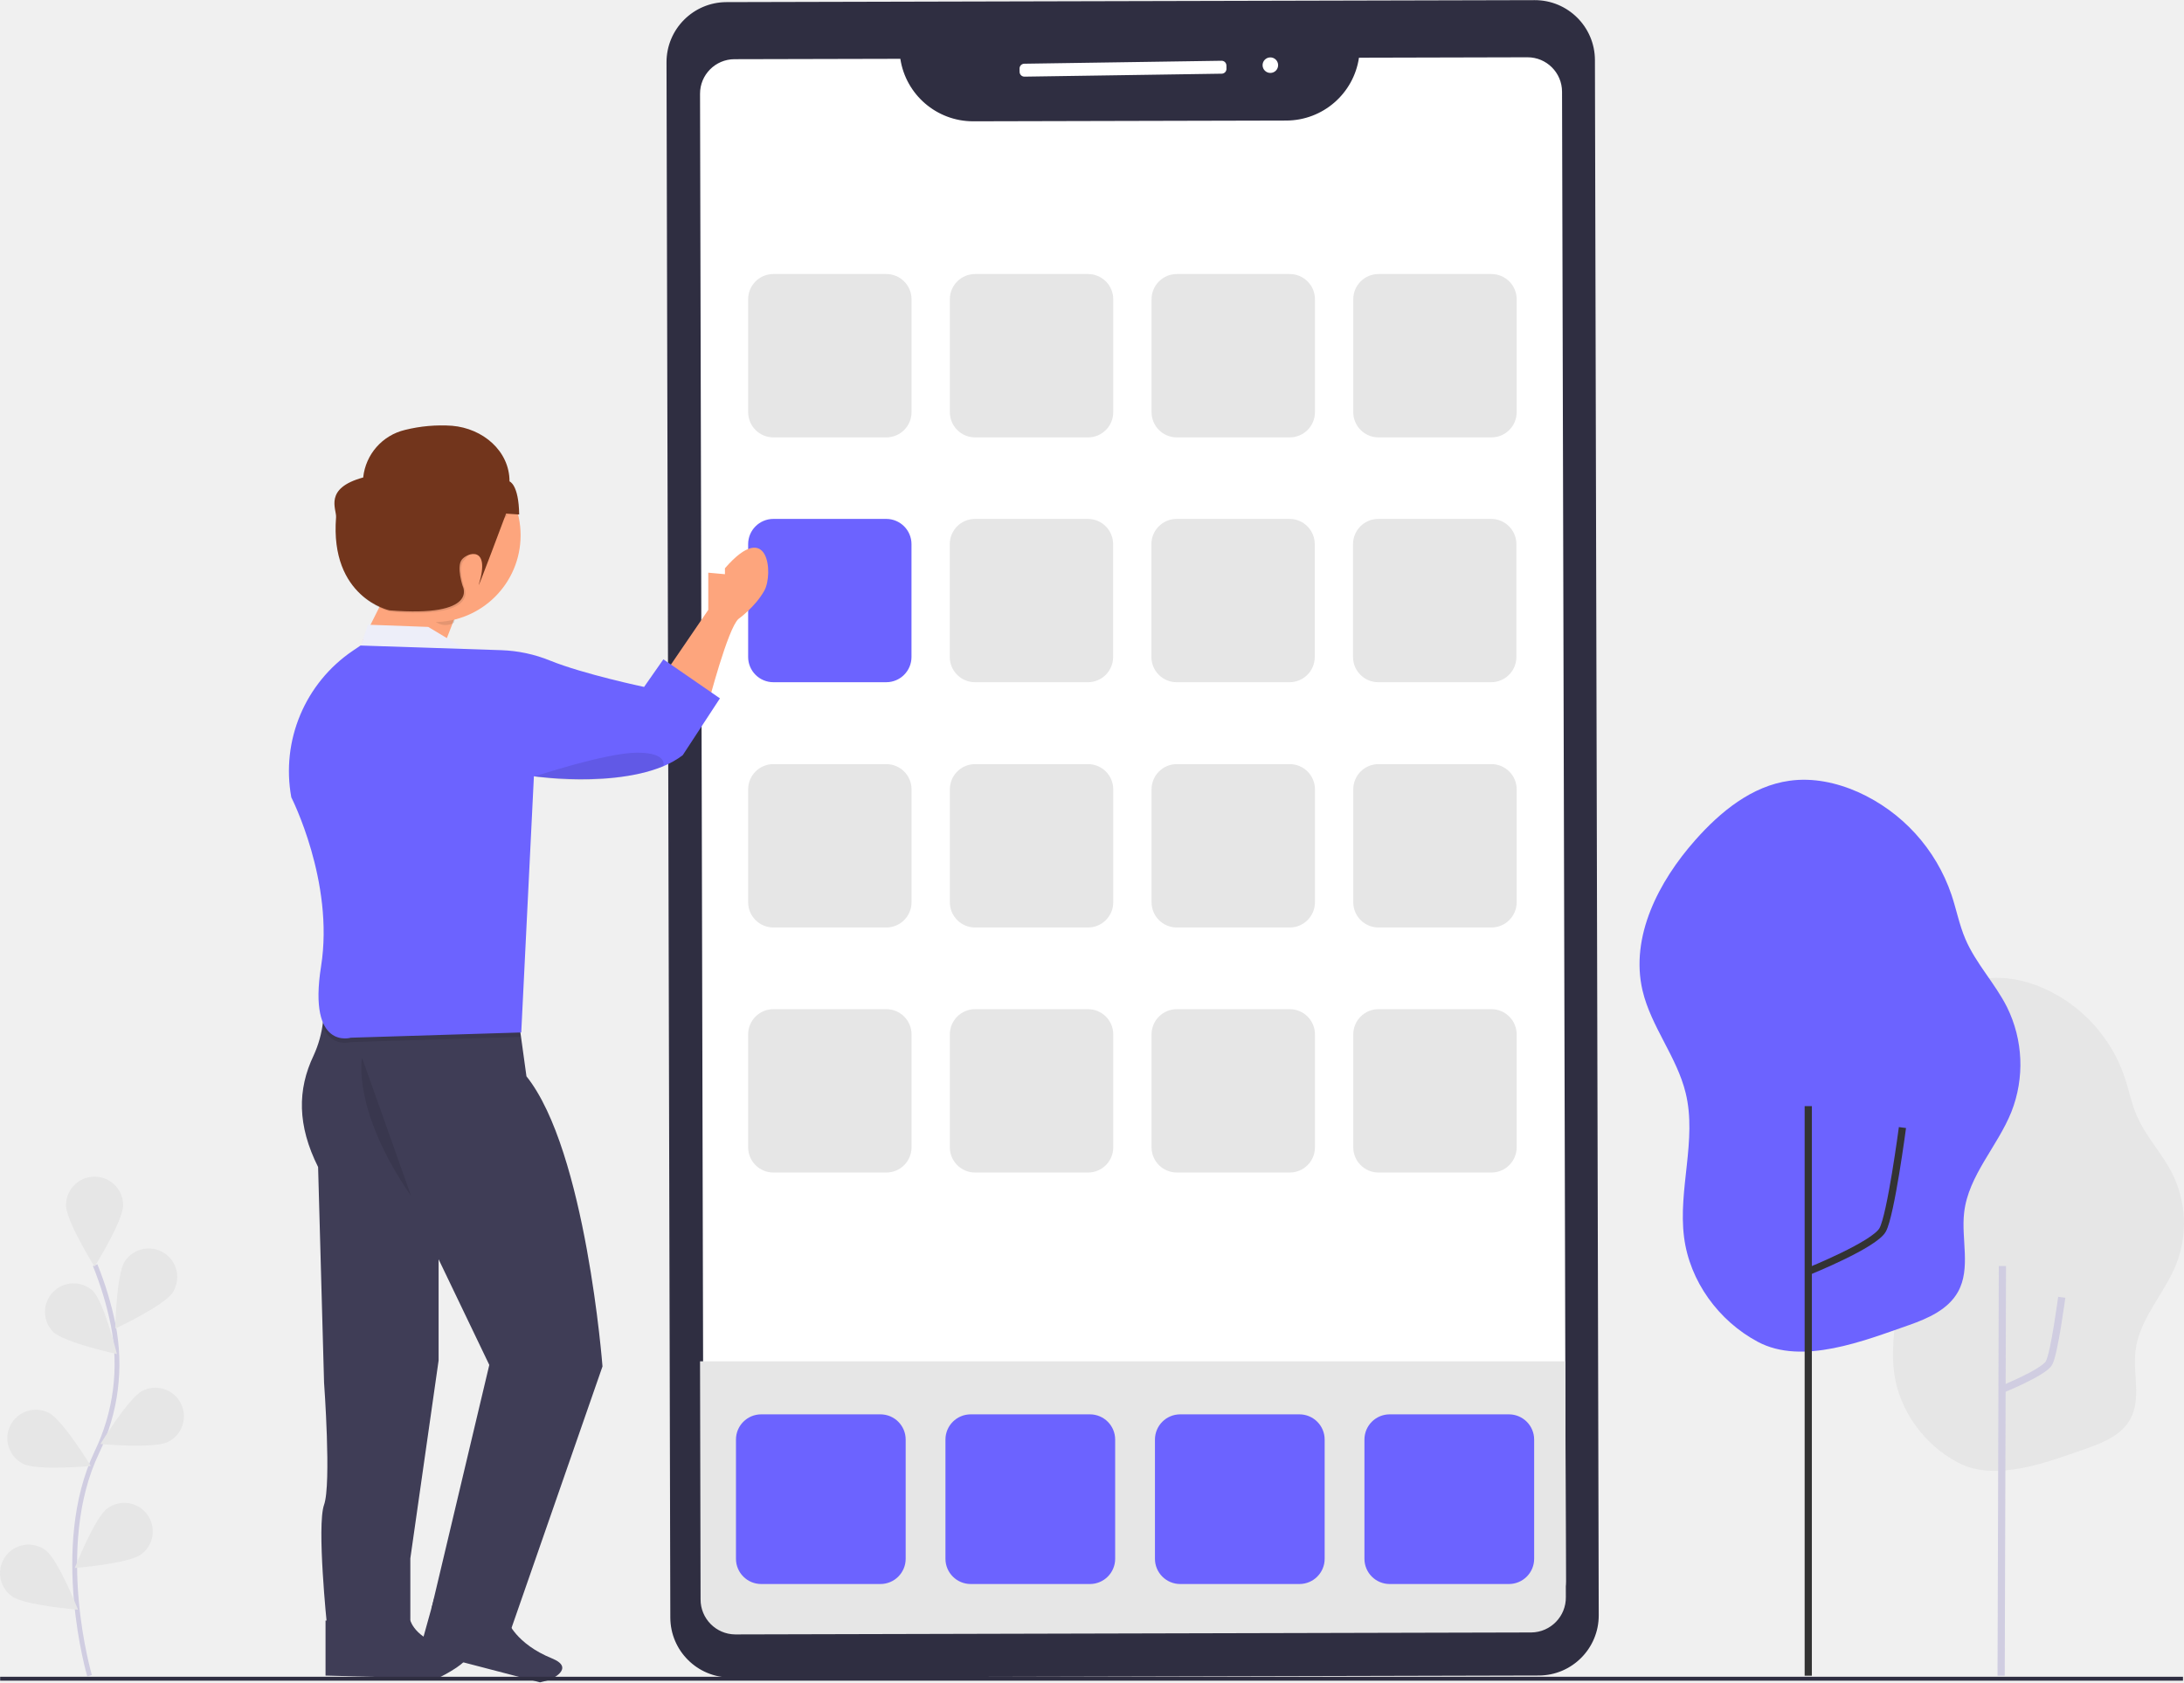
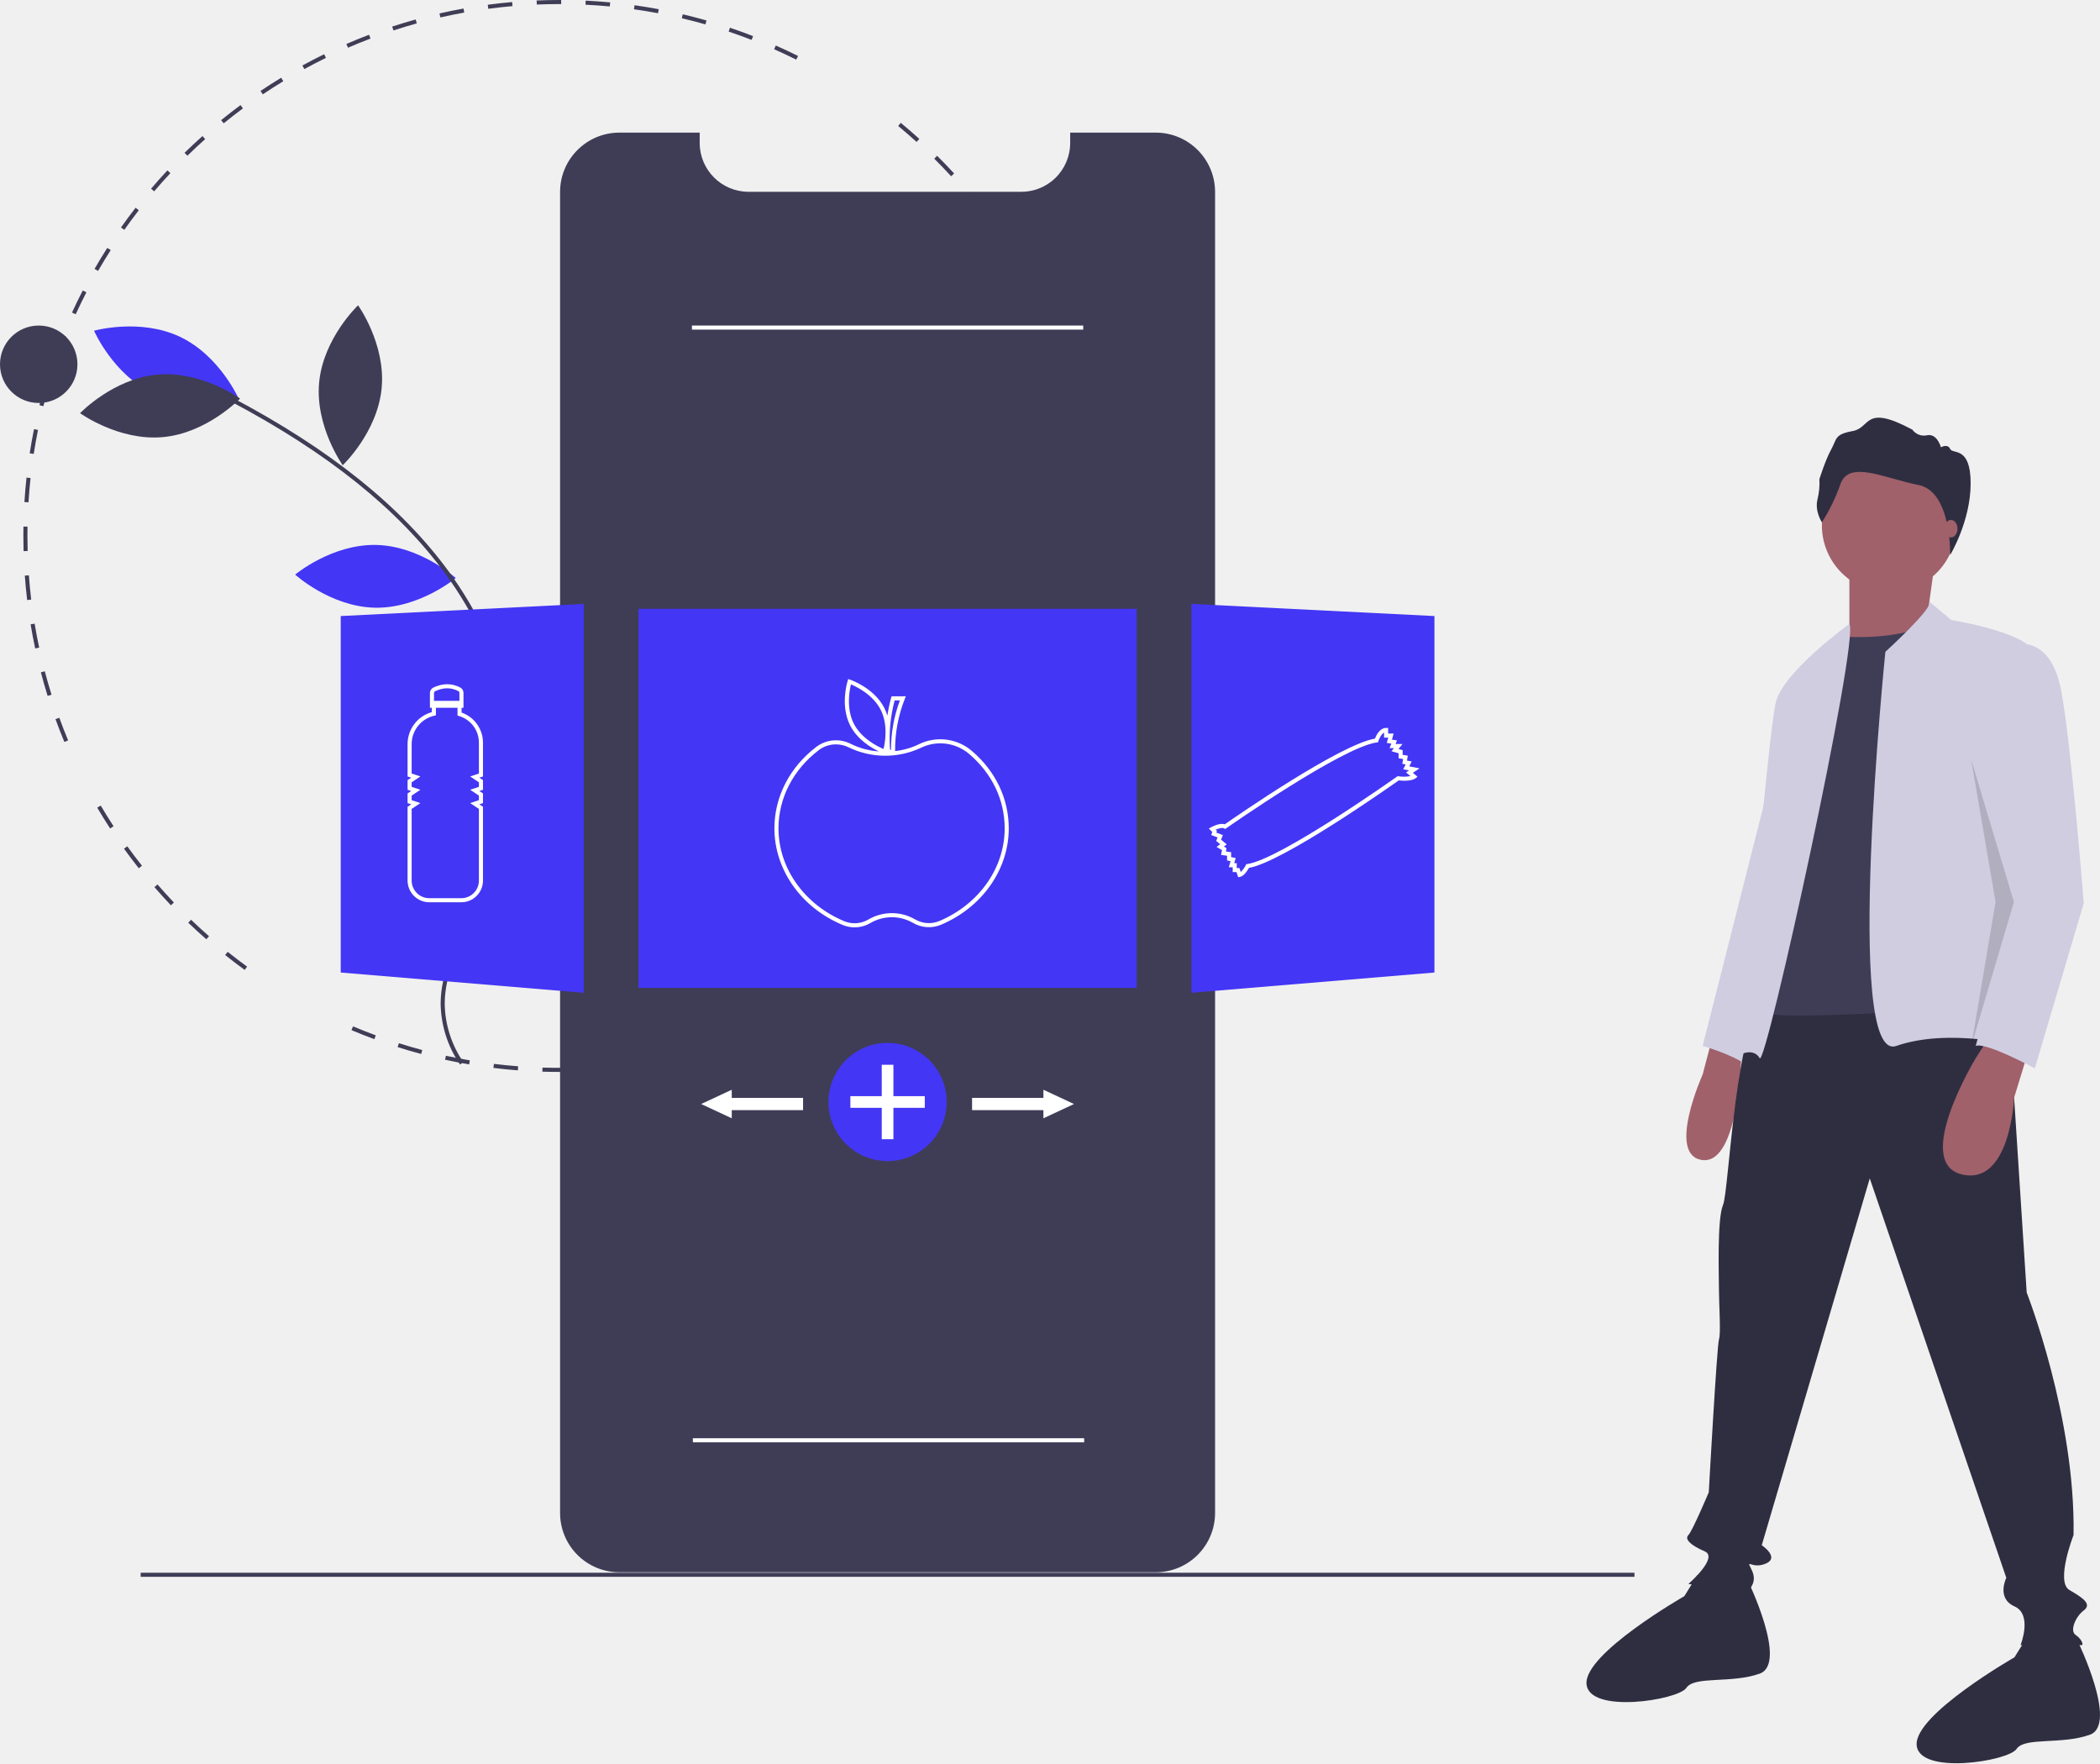
- <svg xmlns="http://www.w3.org/2000/svg" width="908.062" height="699.657" viewBox="0 0 908.062 699.657">
-   <g id="Group_19" data-name="Group 19" transform="translate(-169.938 -93)">
-     <g id="Group_17" data-name="Group 17" transform="translate(97.619 160.674)">
-       <path id="Path_125" data-name="Path 125" d="M844.4,334.856c-2.19-17.165,4.67-34.834.592-51.639-3.137-12.981-12.43-23.819-15.484-36.823-4.487-19.273,5.777-39.066,18.876-53.864,9.009-10.2,20.315-19.456,33.793-21.309,8.322-1.184,16.875.645,24.558,4.037a62.311,62.311,0,0,1,33.5,36.8c1.776,5.268,2.8,10.779,4.984,15.887,3.759,8.8,10.655,15.9,14.946,24.464a46.418,46.418,0,0,1,1.557,37.533c-4.966,12.395-15.39,22.765-16.929,36.03-1.119,9.559,2.468,20.03-2.19,28.453-3.516,6.357-10.755,9.565-17.609,11.969-15.928,5.54-38.22,14.537-54.2,5.972C856.817,364.878,846.429,350.7,844.4,334.856Z" transform="translate(15.425 168.14)" fill="#e6e6e6" />
-       <path id="Path_126" data-name="Path 126" d="M931,419.877s17.481-7.052,19.685-11.019,5.289-27.328,5.289-27.328" transform="translate(-26.427 90.318)" fill="none" stroke="#d0cde1" stroke-miterlimit="10" stroke-width="3" />
-       <line id="Line_2" data-name="Line 2" y1="170.4" x2="0.533" transform="translate(904.348 458.826)" fill="none" stroke="#d0cde1" stroke-miterlimit="10" stroke-width="3" />
-       <path id="Path_173" data-name="Path 173" d="M846.958,361.09c-2.54-19.911,5.417-40.406.687-59.9-3.639-15.057-14.419-27.629-17.961-42.713-5.2-22.356,6.7-45.316,21.9-62.481,10.45-11.83,23.564-22.569,39.2-24.718,9.654-1.373,19.575.748,28.487,4.683a72.279,72.279,0,0,1,38.862,42.686c2.06,6.111,3.248,12.5,5.781,18.428,4.36,10.21,12.359,18.449,17.337,28.377a53.843,53.843,0,0,1,1.806,43.537c-5.76,14.377-17.852,26.407-19.637,41.793-1.3,11.089,2.863,23.235-2.54,33-4.078,7.374-12.476,11.1-20.426,13.883-18.476,6.427-44.334,16.863-62.872,6.928C861.356,395.914,849.307,379.47,846.958,361.09Z" transform="translate(-74.443 85.754)" fill="#6c63ff" />
-       <line id="Line_3" data-name="Line 3" y1="236.877" transform="translate(824.155 392.349)" fill="none" stroke="#333" stroke-miterlimit="10" stroke-width="3" />
-       <path id="Path_174" data-name="Path 174" d="M931,441.264s27.231-10.986,30.664-17.165S969.9,381.53,969.9,381.53" transform="translate(-106.584 19.731)" fill="none" stroke="#333" stroke-miterlimit="10" stroke-width="3" />
-     </g>
-     <g id="Group_18" data-name="Group 18" transform="translate(94.149 -64.901)">
-       <path id="Path_102" data-name="Path 102" d="M442.22,351" transform="translate(-13.561 28.063)" fill="none" />
-       <rect id="Rectangle_50" data-name="Rectangle 50" width="386.018" height="696.763" rx="25" transform="translate(352.851 158.843) rotate(-0.14)" fill="#2f2e41" />
-       <path id="Path_122" data-name="Path 122" d="M795.818,756.813a14.349,14.349,0,0,1-14.293,14.394l-329.839.8a14.349,14.349,0,0,1-14.369-14.319l-.226-96.917L435.83,138.2a14.349,14.349,0,0,1,14.293-14.395l68.986-.162a30.619,30.619,0,0,0,30.181,25.992l130.34-.313A30.63,30.63,0,0,0,709.8,123.183l70.064-.173a14.349,14.349,0,0,1,14.368,14.319l1.347,523.442Z" transform="translate(-68.979 58.714)" fill="#fff" />
-       <path id="Path_123" data-name="Path 123" d="M796.987,719.062a14.529,14.529,0,0,1-14.343,14.7l-331,.816a14.525,14.525,0,0,1-14.419-14.62L437,621H796.75Z" transform="translate(-70.149 103.055)" fill="#e6e6e6" />
-       <rect id="Rectangle_51" data-name="Rectangle 51" width="86.022" height="5.38" rx="2" transform="translate(499.666 184.429) rotate(-0.86)" fill="#fff" />
-       <circle id="Ellipse_2" data-name="Ellipse 2" cx="3.231" cy="3.231" r="3.231" transform="translate(600.697 181.821) rotate(-0.86)" fill="#fff" />
-       <g id="Group_11" data-name="Group 11" transform="translate(386.852 271.864)">
-         <rect id="Rectangle_52" data-name="Rectangle 52" width="67.941" height="67.941" rx="10.5" transform="translate(0 0)" fill="#e6e6e6" />
-         <rect id="Rectangle_53" data-name="Rectangle 53" width="67.941" height="67.941" rx="10.5" transform="translate(83.865 0)" fill="#e6e6e6" />
-         <rect id="Rectangle_54" data-name="Rectangle 54" width="67.941" height="67.941" rx="10.5" transform="translate(167.73 0)" fill="#e6e6e6" />
-         <rect id="Rectangle_55" data-name="Rectangle 55" width="67.941" height="67.941" rx="10.5" transform="translate(251.595 0)" fill="#e6e6e6" />
-       </g>
-       <rect id="Rectangle_56" data-name="Rectangle 56" width="67.917" height="67.917" rx="10.5" transform="translate(386.852 373.708)" fill="#6c63ff" />
-       <rect id="Rectangle_57" data-name="Rectangle 57" width="67.917" height="67.917" rx="10.5" transform="translate(470.686 373.708)" fill="#e6e6e6" />
-       <rect id="Rectangle_58" data-name="Rectangle 58" width="67.917" height="67.917" rx="10.5" transform="translate(554.521 373.708)" fill="#e6e6e6" />
-       <rect id="Rectangle_59" data-name="Rectangle 59" width="67.917" height="67.917" rx="10.5" transform="translate(638.355 373.708)" fill="#e6e6e6" />
-       <g id="Group_12" data-name="Group 12" transform="translate(386.852 475.687)">
-         <rect id="Rectangle_60" data-name="Rectangle 60" width="67.941" height="67.941" rx="10.5" fill="#e6e6e6" />
-         <rect id="Rectangle_61" data-name="Rectangle 61" width="67.941" height="67.941" rx="10.5" transform="translate(83.865)" fill="#e6e6e6" />
-         <rect id="Rectangle_62" data-name="Rectangle 62" width="67.941" height="67.941" rx="10.5" transform="translate(167.73)" fill="#e6e6e6" />
-         <rect id="Rectangle_63" data-name="Rectangle 63" width="67.941" height="67.941" rx="10.5" transform="translate(251.595)" fill="#e6e6e6" />
-       </g>
-       <g id="Group_13" data-name="Group 13" transform="translate(386.852 577.599)">
-         <rect id="Rectangle_64" data-name="Rectangle 64" width="67.941" height="67.941" rx="10.5" transform="translate(0 0)" fill="#e6e6e6" />
-         <rect id="Rectangle_65" data-name="Rectangle 65" width="67.941" height="67.941" rx="10.5" transform="translate(83.865 0)" fill="#e6e6e6" />
-         <rect id="Rectangle_66" data-name="Rectangle 66" width="67.941" height="67.941" rx="10.5" transform="translate(167.73 0)" fill="#e6e6e6" />
-         <rect id="Rectangle_67" data-name="Rectangle 67" width="67.941" height="67.941" rx="10.5" transform="translate(251.595 0)" fill="#e6e6e6" />
-       </g>
-       <g id="Group_15" data-name="Group 15" transform="translate(381.787 746.106)">
-         <rect id="Rectangle_72" data-name="Rectangle 72" width="70.564" height="70.564" rx="10.5" transform="translate(0 0)" fill="#6c63ff" />
-         <rect id="Rectangle_73" data-name="Rectangle 73" width="70.564" height="70.564" rx="10.5" transform="translate(87.102 0)" fill="#6c63ff" />
-         <rect id="Rectangle_74" data-name="Rectangle 74" width="70.564" height="70.564" rx="10.5" transform="translate(174.205 0)" fill="#6c63ff" />
-         <rect id="Rectangle_75" data-name="Rectangle 75" width="70.564" height="70.564" rx="10.5" transform="translate(261.307 0)" fill="#6c63ff" />
-       </g>
-     </g>
-     <g id="Group_16" data-name="Group 16" transform="translate(-124.287 259.103)">
-       <path id="Path_159" data-name="Path 159" d="M481.177,321.568v15.466l-18.427,27,18.427,11.994s8.19-31.554,12.606-35.268c0,0,6.935-4.948,10.709-11.753s1.887-30.32-16.389-9.284V322.2Z" transform="translate(107.537 -249.498)" fill="#fda57d" />
-       <path id="Path_160" data-name="Path 160" d="M334.931,358.353l7.3-14.593a2.7,2.7,0,0,1,2.278-1.5l27.71-1.415a2.7,2.7,0,0,1,2.66,3.673L367.73,363a2.7,2.7,0,0,1-2.76,1.716l-27.851-2.479a2.7,2.7,0,0,1-2.188-3.884Z" transform="translate(110.232 -258.39)" fill="#fda57d" />
-       <path id="Path_161" data-name="Path 161" d="M196.1,253.4l-4.707,13.8,48.335-1.736-18.567-11.14Z" transform="translate(251.113 -159.699)" fill="#edeef9" />
-       <path id="Path_163" data-name="Path 163" d="M317.75,502.32a45.977,45.977,0,0,1-3.262,28.323c-6.8,14.232-6.8,29.106,1.857,46.408l2.479,89.725s3.091,42.083,0,50.744,1.214,50.132,1.214,50.132h34.656V739.8l11.753-82.3V615.41l21.076,43.939L363.435,760.838l31.554,13,39.6-113.863s-6.865-89.725-31.615-120.658l-4.657-33.732Z" transform="translate(110.141 -257.802)" fill="#3f3d56" />
-       <path id="Path_164" data-name="Path 164" d="M319.4,789.583V766.69h35.268s2.479,9.284,18.567,11.14-7.427,13-7.427,13Z" transform="translate(110.177 -258.84)" fill="#3f3d56" />
-       <path id="Path_165" data-name="Path 165" d="M357.36,775.38,363.5,753.3l30.537,9.7s3.336,9.373,18.34,15.475c10.218,4.156-.913,8.935-.913,8.935l-4.017,1.037Z" transform="translate(111.315 -254.889)" fill="#3f3d56" />
-       <path id="Path_166" data-name="Path 166" d="M398.292,507.432,317.71,504.17a45.083,45.083,0,0,1,.612,14.613c3.683,8.671,11.592,6.3,11.592,6.3l70.506-2.168Z" transform="translate(110.17 -257.796)" opacity="0.1" />
-       <path id="Path_167" data-name="Path 167" d="M334,360.68l-3.212,2.178a60.459,60.459,0,0,0-25.563,60.961h0s17.945,35.127,12.375,70.255,12.375,29.708,12.375,29.708L400.83,521.6l5.259-106.536s42.695,6.072,61.884-8.782L483.44,382.65l-23.515-16.229L451.9,377.9s-25.2-5.319-39.042-10.94a59.124,59.124,0,0,0-20.294-4.346Z" transform="translate(110.121 -258.318)" fill="#6c63ff" />
-       <path id="Path_168" data-name="Path 168" d="M334.511,531.47s-4.336,21.659,20.424,57.549" transform="translate(110.23 -257.696)" opacity="0.1" />
-       <path id="Path_169" data-name="Path 169" d="M406,414.976s29.7-9.9,42.695-9.9,10.829,5.61,10.829,5.61S438.829,419.924,406,414.976Z" transform="translate(110.492 -258.156)" opacity="0.1" />
-       <path id="Path_170" data-name="Path 170" d="M372.516,342.1l-11.823,1.415c-.371,0-.713.512-.913,1.244,2.6,4.687,5.851,7.477,9.384,7.477a7.3,7.3,0,0,0,3.583-1l.9-5.47C373.951,343.947,373.349,342,372.516,342.1Z" transform="translate(110.324 -258.386)" opacity="0.1" />
-       <circle id="Ellipse_3" data-name="Ellipse 3" cx="36.091" cy="36.091" r="36.091" transform="translate(438.499 20.425)" fill="#fda57d" />
-       <path id="Path_171" data-name="Path 171" d="M395.1,294.729h0l-1.847,1.666a6.243,6.243,0,0,0,1.817,10.368h0s-16.169,16.169-18.417,19.17.371,10.9.371,10.9,7.146,13.158-30.45,10.147c0,0-24.81-5.259-22.18-38.72.261-3.352-5.259-12.044,11.281-16.54h0a22.763,22.763,0,0,1,17.433-19.772,63.1,63.1,0,0,1,19.571-1.716A24.569,24.569,0,0,1,395.1,294.729Z" transform="translate(110.192 -258.648)" opacity="0.1" />
-       <path id="Path_172" data-name="Path 172" d="M395.884,292.764h0s3.834,1.184,4.015,13.76l-5.45-.371s-12.606,33.722-11.281,29.326c4.888-16.169-4.888-13.158-7.146-10.147s.371,10.9.371,10.9,7.146,13.158-30.45,10.147c0,0-24.81-5.259-22.18-38.72.261-3.352-5.259-12.044,11.281-16.54h0a22.763,22.763,0,0,1,17.4-19.782,63.1,63.1,0,0,1,19.571-1.716C384.744,270.694,395.884,280.038,395.884,292.764Z" transform="translate(110.19 -258.65)" fill="#72351c" />
-     </g>
-     <path id="Path_142" data-name="Path 142" d="M987.06,737.56s-15.76-53.5,3-92.88a84.511,84.511,0,0,0,6.83-53,142.133,142.133,0,0,0-7.51-24.88" transform="translate(-779.879 52.35)" fill="none" stroke="#d0cde1" stroke-miterlimit="10" stroke-width="2" />
-     <path id="Path_143" data-name="Path 143" d="M1001,541.88c0,6.56-11.87,25.57-11.87,25.57s-11.87-19-11.87-25.57a11.875,11.875,0,0,1,23.75,0Z" transform="translate(-779.879 52.35)" fill="#e6e6e6" />
-     <path id="Path_144" data-name="Path 144" d="M1020.61,578.2c-3.56,5.5-23.86,15-23.86,15s.37-22.41,3.93-27.92a11.873,11.873,0,0,1,19.93,12.91Z" transform="translate(-778.879 52.35)" fill="#e6e6e6" />
-     <path id="Path_145" data-name="Path 145" d="M1019.76,640.27c-5.85,3-28.18.91-28.18.91s11.63-19.16,17.49-22.12a11.871,11.871,0,0,1,10.69,21.2Z" transform="translate(-779.879 52.35)" fill="#e6e6e6" />
-     <path id="Path_146" data-name="Path 146" d="M1008.53,687.09c-5.27,3.9-27.62,5.66-27.62,5.66s8.23-20.85,13.5-24.75a11.872,11.872,0,1,1,14.12,19.09Z" transform="translate(-779.879 52.35)" fill="#e6e6e6" />
-     <path id="Path_147" data-name="Path 147" d="M971.82,594.49c4.7,4.57,26.62,9.3,26.62,9.3s-5.37-21.77-10.07-26.33a11.87,11.87,0,0,0-16.55,17Z" transform="translate(-779.879 52.35)" fill="#e6e6e6" />
-     <path id="Path_148" data-name="Path 148" d="M959.39,649.41c5.85,3,28.18.91,28.18.91s-11.63-19.16-17.49-22.12a11.871,11.871,0,1,0-10.69,21.2Z" transform="translate(-779.879 52.35)" fill="#e6e6e6" />
-     <path id="Path_149" data-name="Path 149" d="M954.63,704.44c5.27,3.9,27.62,5.66,27.62,5.66s-8.23-20.85-13.5-24.75a11.872,11.872,0,1,0-14.12,19.09Z" transform="translate(-779.879 52.35)" fill="#e6e6e6" />
-     <rect id="Rectangle_22" data-name="Rectangle 22" width="907.576" height="1.627" transform="translate(170 790.34)" fill="#2f2e41" />
-   </g>
+ <svg xmlns="http://www.w3.org/2000/svg" id="ae078c60-54bd-436d-9521-059685d2198b" data-name="Layer 1" width="1030.475" height="865.228" viewBox="0 0 1030.475 865.228">
+   <path d="M359.225,543.386c-2.774,0-5.577-.044-8.328-.13l.062-1.998c3.95.123,7.981.157,11.95.103l.027,2Q361.084,543.385,359.225,543.386Zm15.745-.464-.117-1.996c3.956-.233,7.963-.562,11.909-.975l.209,1.988C382.995,542.357,378.958,542.688,374.971,542.922Zm-36.096-.312c-3.989-.306-8.021-.706-11.982-1.192l.244-1.984c3.932.481,7.932.88,11.891,1.183Zm60.039-2.199-.3-1.977c3.931-.597,7.892-1.289,11.77-2.06l.39,1.961C406.865,539.112,402.875,539.811,398.914,540.411Zm-83.935-.731c-3.941-.668-7.919-1.436-11.823-2.283l.424-1.955c3.875.842,7.822,1.604,11.733,2.266Zm107.548-3.962-.48-1.941c3.858-.954,7.738-2.009,11.532-3.134l.568,1.918C430.324,533.694,426.415,534.757,422.527,535.718ZM291.451,534.571c-3.866-1.028-7.756-2.159-11.562-3.363l.603-1.906c3.778,1.194,7.638,2.316,11.474,3.336Zm154.158-5.701-.656-1.889c3.744-1.302,7.51-2.709,11.194-4.184l.742,1.857C453.178,526.141,449.383,527.559,445.609,528.87Zm-177.146-1.566c-3.754-1.38-7.532-2.869-11.228-4.426l.776-1.844c3.667,1.545,7.416,3.022,11.142,4.393Zm199.475-7.368-.828-1.82c3.596-1.634,7.21-3.378,10.742-5.184l.91,1.781C475.203,516.532,471.561,518.289,467.938,519.936Zm21.398-10.938-.99-1.736c3.448-1.968,6.891-4.036,10.229-6.148l1.068,1.689C496.28,504.931,492.812,507.016,489.337,508.997ZM509.66,496.14l-1.145-1.639c3.247-2.269,6.487-4.645,9.631-7.061l1.219,1.586C516.198,491.461,512.932,493.855,509.66,496.14Zm-304.826-2.816c-3.228-2.345-6.453-4.801-9.585-7.302l1.248-1.562c3.108,2.481,6.309,4.919,9.512,7.245Zm323.903-11.846-1.289-1.529c3.026-2.554,6.038-5.215,8.953-7.91l1.357,1.469C534.822,476.223,531.787,478.904,528.737,481.478Zm-342.728-3.186c-3.006-2.633-5.993-5.371-8.877-8.14l1.385-1.443c2.862,2.748,5.826,5.466,8.81,8.079ZM546.41,465.131l-1.424-1.404c2.79-2.827,5.55-5.753,8.201-8.695l1.486,1.338C552.002,459.335,549.222,462.282,546.41,465.131Zm-377.773-3.512c-2.758-2.9-5.482-5.898-8.097-8.91l1.511-1.311c2.594,2.989,5.297,5.964,8.035,8.842Zm393.893-14.38-1.545-1.27c2.521-3.067,5.002-6.232,7.378-9.409l1.602,1.197C567.571,440.959,565.07,444.15,562.53,447.239Zm-409.671-3.797c-2.477-3.13-4.916-6.361-7.25-9.604l1.623-1.168c2.316,3.218,4.736,6.425,7.195,9.532Zm424.1-15.497-1.654-1.123c2.23-3.284,4.415-6.664,6.492-10.048l1.705,1.047C581.407,421.231,579.206,424.637,576.959,427.945ZM138.808,423.916c-2.179-3.341-4.312-6.778-6.34-10.22l1.723-1.016c2.013,3.415,4.129,6.827,6.292,10.142Zm450.766-16.511-1.75-.967c1.92-3.475,3.785-7.043,5.546-10.606l1.793.887C593.39,400.309,591.509,403.904,589.574,407.405Zm10.681-21.621-1.832-.803c1.594-3.64,3.124-7.367,4.549-11.078l1.867.717C603.403,378.36,601.86,382.116,600.255,385.784ZM116.352,381.469c-1.533-3.68-3.001-7.444-4.364-11.19l1.88-.684c1.352,3.718,2.809,7.453,4.33,11.104ZM608.903,363.253l-1.898-.629c1.248-3.761,2.426-7.604,3.5-11.426l1.926.541C611.348,355.59,610.16,359.464,608.903,363.253Zm-500.767-4.383c-1.19-3.812-2.308-7.705-3.323-11.574l1.935-.508c1.007,3.84,2.117,7.704,3.298,11.486Zm507.286-18.795-1.948-.453c.896-3.854,1.714-7.791,2.434-11.698l1.967.361C617.149,332.224,616.324,336.19,615.422,340.075Zm-513.394-4.494c-.834-3.906-1.589-7.886-2.243-11.83l1.973-.328c.65,3.915,1.399,7.864,2.227,11.74Zm517.752-19.184-1.982-.271c.538-3.917.992-7.911,1.351-11.872l1.992.18C620.779,308.426,620.321,312.45,619.78,316.398Zm-521.694-4.566c-.472-3.959-.859-7.991-1.151-11.984l1.995-.146c.29,3.964.674,7.965,1.143,11.895ZM621.955,292.422l-1.998-.09c.178-3.963.269-7.982.269-11.946h2C622.225,284.38,622.135,288.43,621.955,292.422ZM96.329,287.82c-.068-2.452-.103-4.954-.104-7.435q0-2.309.04-4.608l2,.035q-.04,2.282-.04,4.573c0,2.462.035,4.945.103,7.38Zm2.411-23.948-1.996-.125c.25-3.996.594-8.032,1.023-11.997l1.988.215C99.329,255.901,98.988,259.906,98.74,263.873Zm520.194-12.202c-.399-3.943-.949-5.865-1.529-9.791l1.979-.292c.584,3.956,1.085,6.975,1.488,10.948ZM101.312,240.12l-1.977-.306c.613-3.957,1.325-7.944,2.116-11.854l1.96.396C102.627,232.236,101.92,236.194,101.312,240.12Zm514.074-10.016c-.763-3.901-1.623-7.829-2.559-11.672l1.943-.473c.942,3.873,1.81,7.831,2.578,11.761ZM106.05,216.703l-1.94-.486c.971-3.874,2.047-7.779,3.197-11.609l1.915.575C108.081,208.983,107.014,212.859,106.05,216.703Zm503.685-9.813c-1.115-3.808-2.334-7.639-3.622-11.387l1.891-.65c1.299,3.777,2.527,7.638,3.651,11.475Zm-496.8-13.1-1.887-.663c1.329-3.781,2.764-7.58,4.265-11.291l1.854.75C115.678,186.268,114.253,190.038,112.934,193.789Zm489.033-9.495c-1.459-3.681-3.021-7.375-4.645-10.979l1.824-.821c1.636,3.633,3.21,7.355,4.68,11.063ZM121.911,171.592l-1.817-.835c1.67-3.638,3.448-7.286,5.284-10.842l1.777.917C125.333,164.361,123.569,167.982,121.911,171.592Zm470.269-9.036c-1.79-3.531-3.687-7.069-5.637-10.515l1.74-.985c1.966,3.473,3.876,7.038,5.68,10.596Zm-459.291-12.229-1.733-.998c1.995-3.464,4.099-6.932,6.254-10.306l1.686,1.076C136.956,143.447,134.868,146.889,132.888,150.327Zm447.541-8.535c-2.113-3.364-4.326-6.716-6.577-9.962l1.643-1.14c2.269,3.271,4.499,6.648,6.628,10.038ZM145.761,130.168l-1.635-1.152c2.306-3.27,4.716-6.529,7.167-9.688l1.58,1.226C150.442,123.689,148.049,126.923,145.761,130.168Zm421.064-7.992c-2.41-3.157-4.92-6.295-7.462-9.327l1.533-1.285c2.561,3.056,5.09,6.217,7.519,9.398ZM160.414,111.277l-1.522-1.297c2.587-3.039,5.284-6.064,8.015-8.991l1.462,1.364C165.659,105.258,162.983,108.261,160.414,111.277Zm391.07-7.408c-2.687-2.924-5.474-5.823-8.282-8.614l1.41-1.419c2.83,2.813,5.638,5.733,8.345,8.679ZM176.719,93.805l-1.398-1.43c2.86-2.798,5.819-5.564,8.795-8.221l1.332,1.492C182.494,88.283,179.557,91.028,176.719,93.805ZM534.537,87.025c-2.944-2.67-5.984-5.304-9.035-7.828l1.275-1.541c3.073,2.543,6.137,5.197,9.104,7.888ZM194.537,77.893l-1.263-1.551c3.093-2.519,6.29-5.003,9.502-7.384l1.191,1.606C200.78,72.928,197.607,75.393,194.537,77.893Zm19.182-14.217-1.116-1.659c3.311-2.228,6.719-4.409,10.13-6.484l1.039,1.709C220.388,59.301,217.005,61.466,213.72,63.676Zm20.388-12.401-.96-1.755c3.502-1.917,7.094-3.776,10.674-5.527l.879,1.797C241.147,47.527,237.583,49.372,234.107,51.275ZM475.477,46.641c-3.559-1.773-7.204-3.486-10.835-5.091l.809-1.829c3.659,1.617,7.333,3.343,10.919,5.13ZM255.529,40.797l-.795-1.835c3.66-1.586,7.404-3.108,11.128-4.522l.71,1.87C262.877,37.713,259.161,39.222,255.529,40.797ZM453.581,36.962c-3.703-1.436-7.493-2.806-11.266-4.072l.637-1.896c3.801,1.276,7.62,2.656,11.352,4.104ZM277.838,32.325l-.623-1.9c3.801-1.246,7.679-2.419,11.525-3.486l.535,1.927C285.457,29.924,281.609,31.088,277.838,32.325Zm153.063-2.974c-3.814-1.087-7.705-2.1-11.563-3.01l.459-1.946c3.889.916,7.809,1.937,11.653,3.032Zm-130.042-3.416-.445-1.95c3.896-.89,7.866-1.701,11.797-2.41l.355,1.968C308.665,24.248,304.726,25.053,300.86,25.936Zm106.788-2.067c-3.895-.731-7.861-1.381-11.791-1.933l.277-1.98c3.96.556,7.958,1.211,11.883,1.948ZM324.372,21.693l-.265-1.982c3.959-.528,7.985-.973,11.967-1.319l.174,1.992C332.297,20.728,328.302,21.169,324.372,21.693Zm59.616-1.147c-3.939-.371-7.949-.657-11.919-.849l.098-1.998c3.999.194,8.039.482,12.009.856Zm-35.814-.929-.084-1.998c3.676-.153,7.422-.231,11.136-.232l.905.001-.006,2-.899-.001C355.54,19.387,351.821,19.464,348.174,19.616Z" transform="translate(-84.76264 -17.38585)" fill="#3f3d56" />
+   <path d="M681.004,111.592V759.792a29.139,29.139,0,0,1-29.13,29.11h-263.15a29.079,29.079,0,0,1-29.13-29.11V111.592a29.127,29.127,0,0,1,29.13-29.13h39.38v5.05a23.987,23.987,0,0,0,23.98,23.99h133.84a23.789,23.789,0,0,0,14.22-4.68,22.285,22.285,0,0,0,2.36-1.98,23.917,23.917,0,0,0,7.4-17.33v-5.05h41.97A29.121,29.121,0,0,1,681.004,111.592Z" transform="translate(-84.76264 -17.38585)" fill="#3f3d56" />
+   <rect x="313.304" y="298.746" width="244.465" height="186" fill="#4336f5" />
+   <path d="M269.334,284.793c21.766.467,39.08,16.24,39.08,16.24s-17.975,15.016-39.741,14.549S229.593,299.342,229.593,299.342,247.568,284.326,269.334,284.793Z" transform="translate(-84.76264 -17.38585)" fill="#4336f5" />
+   <path d="M159.907,210.495c19.664,9.342,42.213,3.007,42.213,3.007s-9.334-21.482-28.998-30.824-42.213-3.007-42.213-3.007S140.242,201.152,159.907,210.495Z" transform="translate(-84.76264 -17.38585)" fill="#4336f5" />
+   <path d="M161.906,201.211c21.68-1.981,40.657,11.747,40.657,11.747s-16.174,16.941-37.855,18.922-40.657-11.747-40.657-11.747S140.225,203.192,161.906,201.211Z" transform="translate(-84.76264 -17.38585)" fill="#3f3d56" />
+   <path d="M241.379,204.964c-2.078,21.671,11.565,40.709,11.565,40.709s17.013-16.098,19.091-37.77S260.47,167.195,260.47,167.195,243.457,183.293,241.379,204.964Z" transform="translate(-84.76264 -17.38585)" fill="#3f3d56" />
+   <path d="M343.484,337.875c-11.372,18.565-7.459,41.658-7.459,41.658s22.349-7.007,33.721-25.572,7.459-41.658,7.459-41.658S354.855,319.31,343.484,337.875Z" transform="translate(-84.76264 -17.38585)" fill="#3f3d56" />
+   <path d="M310.493,539.723l1.657-1.12a51.919,51.919,0,0,1-9.163-28.792C303.034,494.753,310.43,480.826,317.583,467.357c1.328-2.5,2.651-4.992,3.924-7.482a163.334,163.334,0,0,0,12.704-31.893c11.095-41.23.171-89.874-29.219-130.122-23.315-31.929-58.072-59.849-106.254-85.355l-.936,1.768c47.908,25.361,82.441,53.089,105.574,84.768,29.037,39.764,39.842,87.772,28.903,128.423a161.394,161.394,0,0,1-12.553,31.502c-1.269,2.481-2.587,4.963-3.91,7.455-7.267,13.684-14.781,27.833-14.829,43.386A53.937,53.937,0,0,0,310.493,539.723Z" transform="translate(-84.76264 -17.38585)" fill="#3f3d56" />
+   <circle cx="19" cy="178.747" r="19" fill="#3f3d56" />
+   <polygon points="286.462 487.161 167.193 477.222 167.193 302.294 286.462 296.331 286.462 487.161" fill="#4336f5" />
+   <polygon points="584.61 487.161 703.879 477.222 703.879 302.294 584.61 296.331 584.61 487.161" fill="#4336f5" />
+   <path d="M561.757,385.945a23.831,23.831,0,0,0-26.15-3.324,35.293,35.293,0,0,1-11.607,3.321,67.181,67.181,0,0,1,4.719-25.516l.527-1.361h-7.01l-.201.736a77.589,77.589,0,0,0-1.843,8.725,22.622,22.622,0,0,0-1.467-3.703c-4.917-9.749-16.278-13.736-16.759-13.9l-.969-.332-.309.976c-.153.485-3.701,11.991,1.216,21.74,3.52,6.98,10.343,11.005,14.112,12.79a36.266,36.266,0,0,1-13.718-3.67,16,16,0,0,0-16.938,1.43c-13.088,9.946-20.595,24.525-20.595,40,0,20.328,13.165,38.944,33.539,47.427a15.088,15.088,0,0,0,5.798,1.151,15.379,15.379,0,0,0,7.851-2.153,20.766,20.766,0,0,1,20.809-.042,15.342,15.342,0,0,0,13.66.962c20.255-8.516,33.343-27.1,33.343-47.345C579.763,409.365,573.368,395.901,561.757,385.945Zm-37.991-24.881h2.574a68.957,68.957,0,0,0-4.356,24.241h-.459A72.747,72.747,0,0,1,523.766,361.065Zm-20.076,11.341c-3.733-7.401-2.096-16.222-1.372-19.199,2.823,1.185,10.881,5.102,14.621,12.516,3.732,7.4,2.096,16.22,1.372,19.198C515.486,383.733,507.421,379.805,503.69,372.406Zm41.955,96.951a13.322,13.322,0,0,1-11.871-.843,22.766,22.766,0,0,0-22.844.048,13.311,13.311,0,0,1-11.859.875c-19.626-8.171-32.307-26.062-32.307-45.581,0-14.844,7.219-28.843,19.805-38.407a13.856,13.856,0,0,1,8.386-2.8,14.016,14.016,0,0,1,6.425,1.555,41.285,41.285,0,0,0,35.117.208,21.83,21.83,0,0,1,23.958,3.052c11.162,9.57,17.31,22.494,17.31,36.392C577.763,443.294,565.156,461.153,545.645,469.357Z" transform="translate(-84.76264 -17.38585)" fill="#fff" />
+   <path d="M311.263,367.046v-2.348h.933v-7.314a2.958,2.958,0,0,0-1.581-2.637c-4.127-2.153-8.563-2.151-13.184.01a2.981,2.981,0,0,0-1.702,2.697v7.244h.933v2.125a16.298,16.298,0,0,0-11.9,15.758v15.826l1.777.593-1.777,1.185v4.756l1.777.593-1.777,1.185v4.756l1.777.592-1.777,1.185v36.223A10.669,10.669,0,0,0,295.42,460.132h15.71a10.645,10.645,0,0,0,10.633-10.633V413.252l-1.777-1.185,1.777-.592v-4.756l-1.777-1.185,1.777-.593v-4.756l-1.777-1.185,1.777-.593V381.764A15.646,15.646,0,0,0,311.263,367.046Zm-12.984-10.477c4.084-1.908,7.818-1.924,11.411-.048a.976.976,0,0,1,.506.864v3.914H297.73v-3.844A.975.975,0,0,1,298.279,356.569Zm21.484,40.397-4.289,1.43,4.289,2.859v2.244l-4.289,1.43,4.289,2.86v2.244l-4.289,1.429,4.289,2.86v35.177a8.643,8.643,0,0,1-8.633,8.633H295.42a8.667,8.667,0,0,1-8.657-8.657V414.322l4.289-2.86-4.289-1.429V407.789l4.289-2.86-4.289-1.43V401.255l4.289-2.859-4.289-1.43V382.582a14.312,14.312,0,0,1,11.125-14.008l.774-.179v-3.696h10.6v3.83l.721.209a13.63,13.63,0,0,1,9.779,13.026Z" transform="translate(-84.76264 -17.38585)" fill="#fff" />
+   <path d="M781.327,394.434l-5.035-1.006,1.186-2.371-2.31-.462.399-2.401-2.521-.421v-2.278l-2.046-.584,1.942-2.427H769.572l.704-1.758-2.492-.415.846-2.964h-2.696v-2.766h-1c-3.15,0-4.907,3.742-5.484,5.241-17.393,3.033-67.892,38.012-73.655,42.034-2.395-.777-5.946,1.044-6.688,1.448l-1.174.64,1.693,1.693-.505,1.514,3.107,1.165-.681,1.701,1.957,1.632-1.758,1.319,2.646,1.588-.465,2.32,2.955.423v2.322l1.716.344-.855,2.998h1.905v2.371h1.859l.843,2.525.865-.174c2.012-.402,3.734-3.186,4.408-4.42,16.75-2.989,68.464-39.373,73.498-42.936,5.876.704,8.035-.866,8.267-1.051l.956-.765-2.283-1.902Zm-10.334,3.863-.39-.052-.321.228c-.571.406-57.285,40.585-73.453,42.895l-.519.074-.234.469a12.005,12.005,0,0,1-2.474,3.382l-.653-1.959h-1.301v-2.371h-1.255l.725-2.533-2.235-.447v-2.418l-2.578-.368.326-1.631-1.306-.783,1.402-1.052-2.783-2.319.899-2.25-3.215-1.206.286-.857-.621-.622c1.502-.624,3.318-1.088,4.099-.622l.558.334.531-.373c.567-.398,56.896-39.796,73.846-42.107l.633-.086.188-.61c.291-.945,1.326-3.333,2.785-4.151v2.486h2.046l-.734,2.568,2.25.375-.878,2.193H768.78l-1.22,1.525,3.485.996V389.466l2.221.37-.39,2.34,1.642.328-1.186,2.371,2.867.574-1.477.984,2.123,1.77A15.977,15.977,0,0,1,770.993,398.297Z" transform="translate(-84.76264 -17.38585)" fill="#fff" />
+   <circle cx="435.536" cy="540.746" r="29" fill="#4336f5" />
+   <polygon points="453.795 537.882 438.4 537.882 438.4 522.487 432.672 522.487 432.672 537.882 417.277 537.882 417.277 543.61 432.672 543.61 432.672 559.005 438.4 559.005 438.4 543.61 453.795 543.61 453.795 537.882" fill="#fff" />
+   <polygon points="527.001 541.746 512.001 534.746 512.001 538.746 477.001 538.746 477.001 544.746 512.001 544.746 512.001 548.746 527.001 541.746" fill="#fff" />
+   <polygon points="344.072 541.746 359.072 534.746 359.072 538.746 394.072 538.746 394.072 544.746 359.072 544.746 359.072 548.746 344.072 541.746" fill="#fff" />
+   <rect x="69.036" y="771.746" width="733" height="2" fill="#3f3d56" />
+   <rect x="339.536" y="159.746" width="192" height="2" fill="#fff" />
+   <rect x="340.001" y="705.746" width="192" height="2" fill="#fff" />
+   <path d="M925.263,525.632l-5,19s-18,40,0,42,19-52,19-52Z" transform="translate(-84.76264 -17.38585)" fill="#a0616a" />
+   <path d="M956.263,388.632l-36,142s14,4,21,9Z" transform="translate(-84.76264 -17.38585)" fill="#d0cde1" />
+   <path d="M1069.263,496.632l10,155s24,61,23,119c0,0-9,23-2,27s11,7,7,10-7,10-4,12,4,5,3,5h-30s6-15-3-19-4-14-4-14l-67-196-53,180s9,6,2,9-10-3-7,3-1,9-1,10-30-3-30-3,15-13,8-16-10-6-8-8,10-21,10-21,4-72,5-75,0-17,0-24-1-35,2-42,6-93,22-103S1069.263,496.632,1069.263,496.632Z" transform="translate(-84.76264 -17.38585)" fill="#2f2e41" />
+   <path d="M942.263,792.632s20,41,6,46-32,1-36,7-48,13-49-2,48-43,48-43l6.383-10.278Z" transform="translate(-84.76264 -17.38585)" fill="#2f2e41" />
+   <path d="M1104.263,822.632s20,41,6,46-32,1-36,7-48,13-49-2,48-43,48-43l6.383-10.278Z" transform="translate(-84.76264 -17.38585)" fill="#2f2e41" />
+   <circle cx="927.001" cy="257.746" r="33" fill="#a0616a" />
+   <polygon points="949.501 275.246 945.501 304.246 915.501 327.246 907.501 316.246 907.501 278.246 949.501 275.246" fill="#a0616a" />
+   <path d="M987.263,329.632s31,3,47-8l32,189s-113,9-118,3v-59l20-96Z" transform="translate(-84.76264 -17.38585)" fill="#3f3d56" />
+   <path d="M1031.51,312.596l10.754,9.036s44,7,41,19l-12,142,4,48s-34-9-60,0S1009.92,337.229,1009.92,337.229,1033.756,315.56,1031.51,312.596Z" transform="translate(-84.76264 -17.38585)" fill="#d0cde1" />
+   <path d="M992.263,323.541s-32,23.091-36,38.091-17,173-17,173,6-3,9,2S997.263,331.451,992.263,323.541Z" transform="translate(-84.76264 -17.38585)" fill="#d0cde1" />
+   <path d="M1080.263,532.632l-7.168,23.391s-1.832,43.609-25.832,37.609,7-57,7-57l7-11Z" transform="translate(-84.76264 -17.38585)" fill="#a0616a" />
+   <path d="M978.779,273.694s-3.572-5.359-2.198-11.13a33.731,33.731,0,0,0,.962-10.03s2.885-9.343,5.771-14.565,1.511-7.42,10.58-9.069,5.359-13.465,29.267-.687a7.011,7.011,0,0,0,7.282,2.748c4.946-.962,6.733,5.908,6.733,5.908s3.298-1.924,4.534.824,10.054-1.649,10.054,16.9-10.034,35.119-10.034,35.119.736-31.202-15.615-34.362-33.938-12.366-38.198-.55A90.081,90.081,0,0,1,978.779,273.694Z" transform="translate(-84.76264 -17.38585)" fill="#2f2e41" />
+   <ellipse cx="957.325" cy="259.427" rx="3.225" ry="4.3" fill="#a0616a" />
+   <path d="M1075.263,333.632s16-4,21,23,11,104,11,104l-24,81s-24-13-29-11l18.886-70.321L1057.263,388.632S1071.263,333.632,1075.263,333.632Z" transform="translate(-84.76264 -17.38585)" fill="#d0cde1" />
+   <polygon points="967.237 372.614 988.237 442.614 967.237 513.614 979.237 442.614 967.237 372.614" opacity="0.15" />
</svg>
